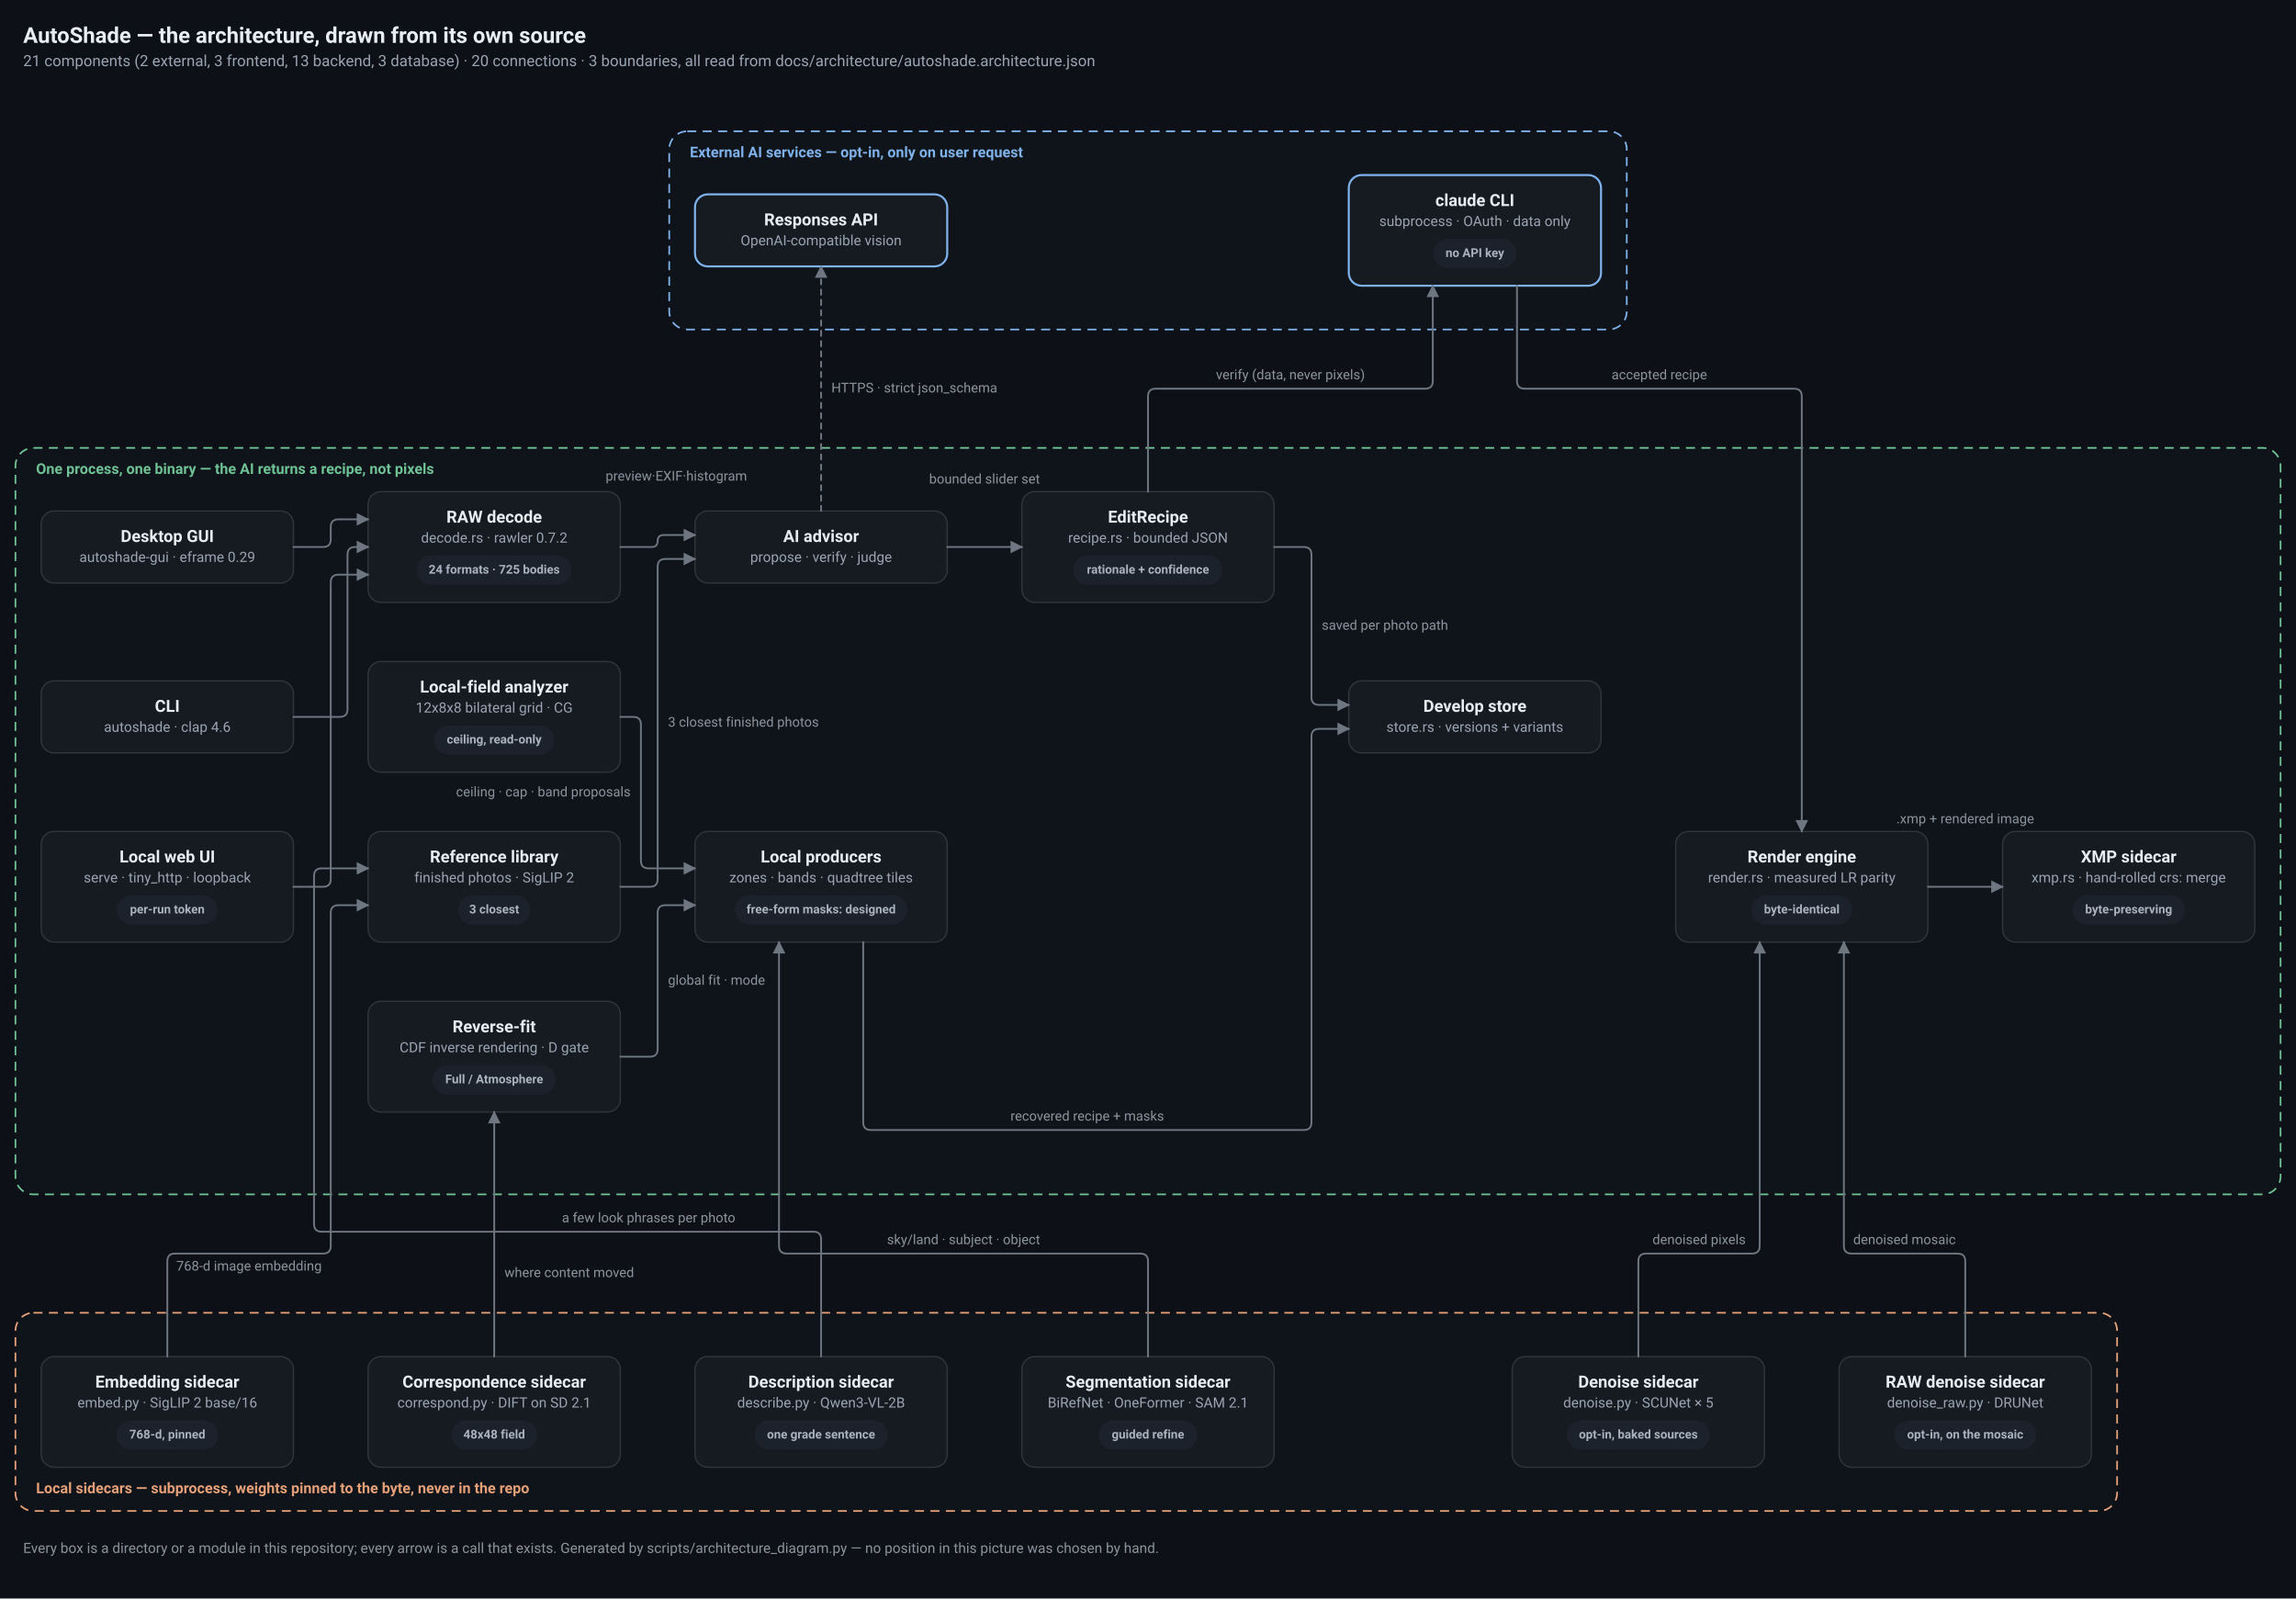
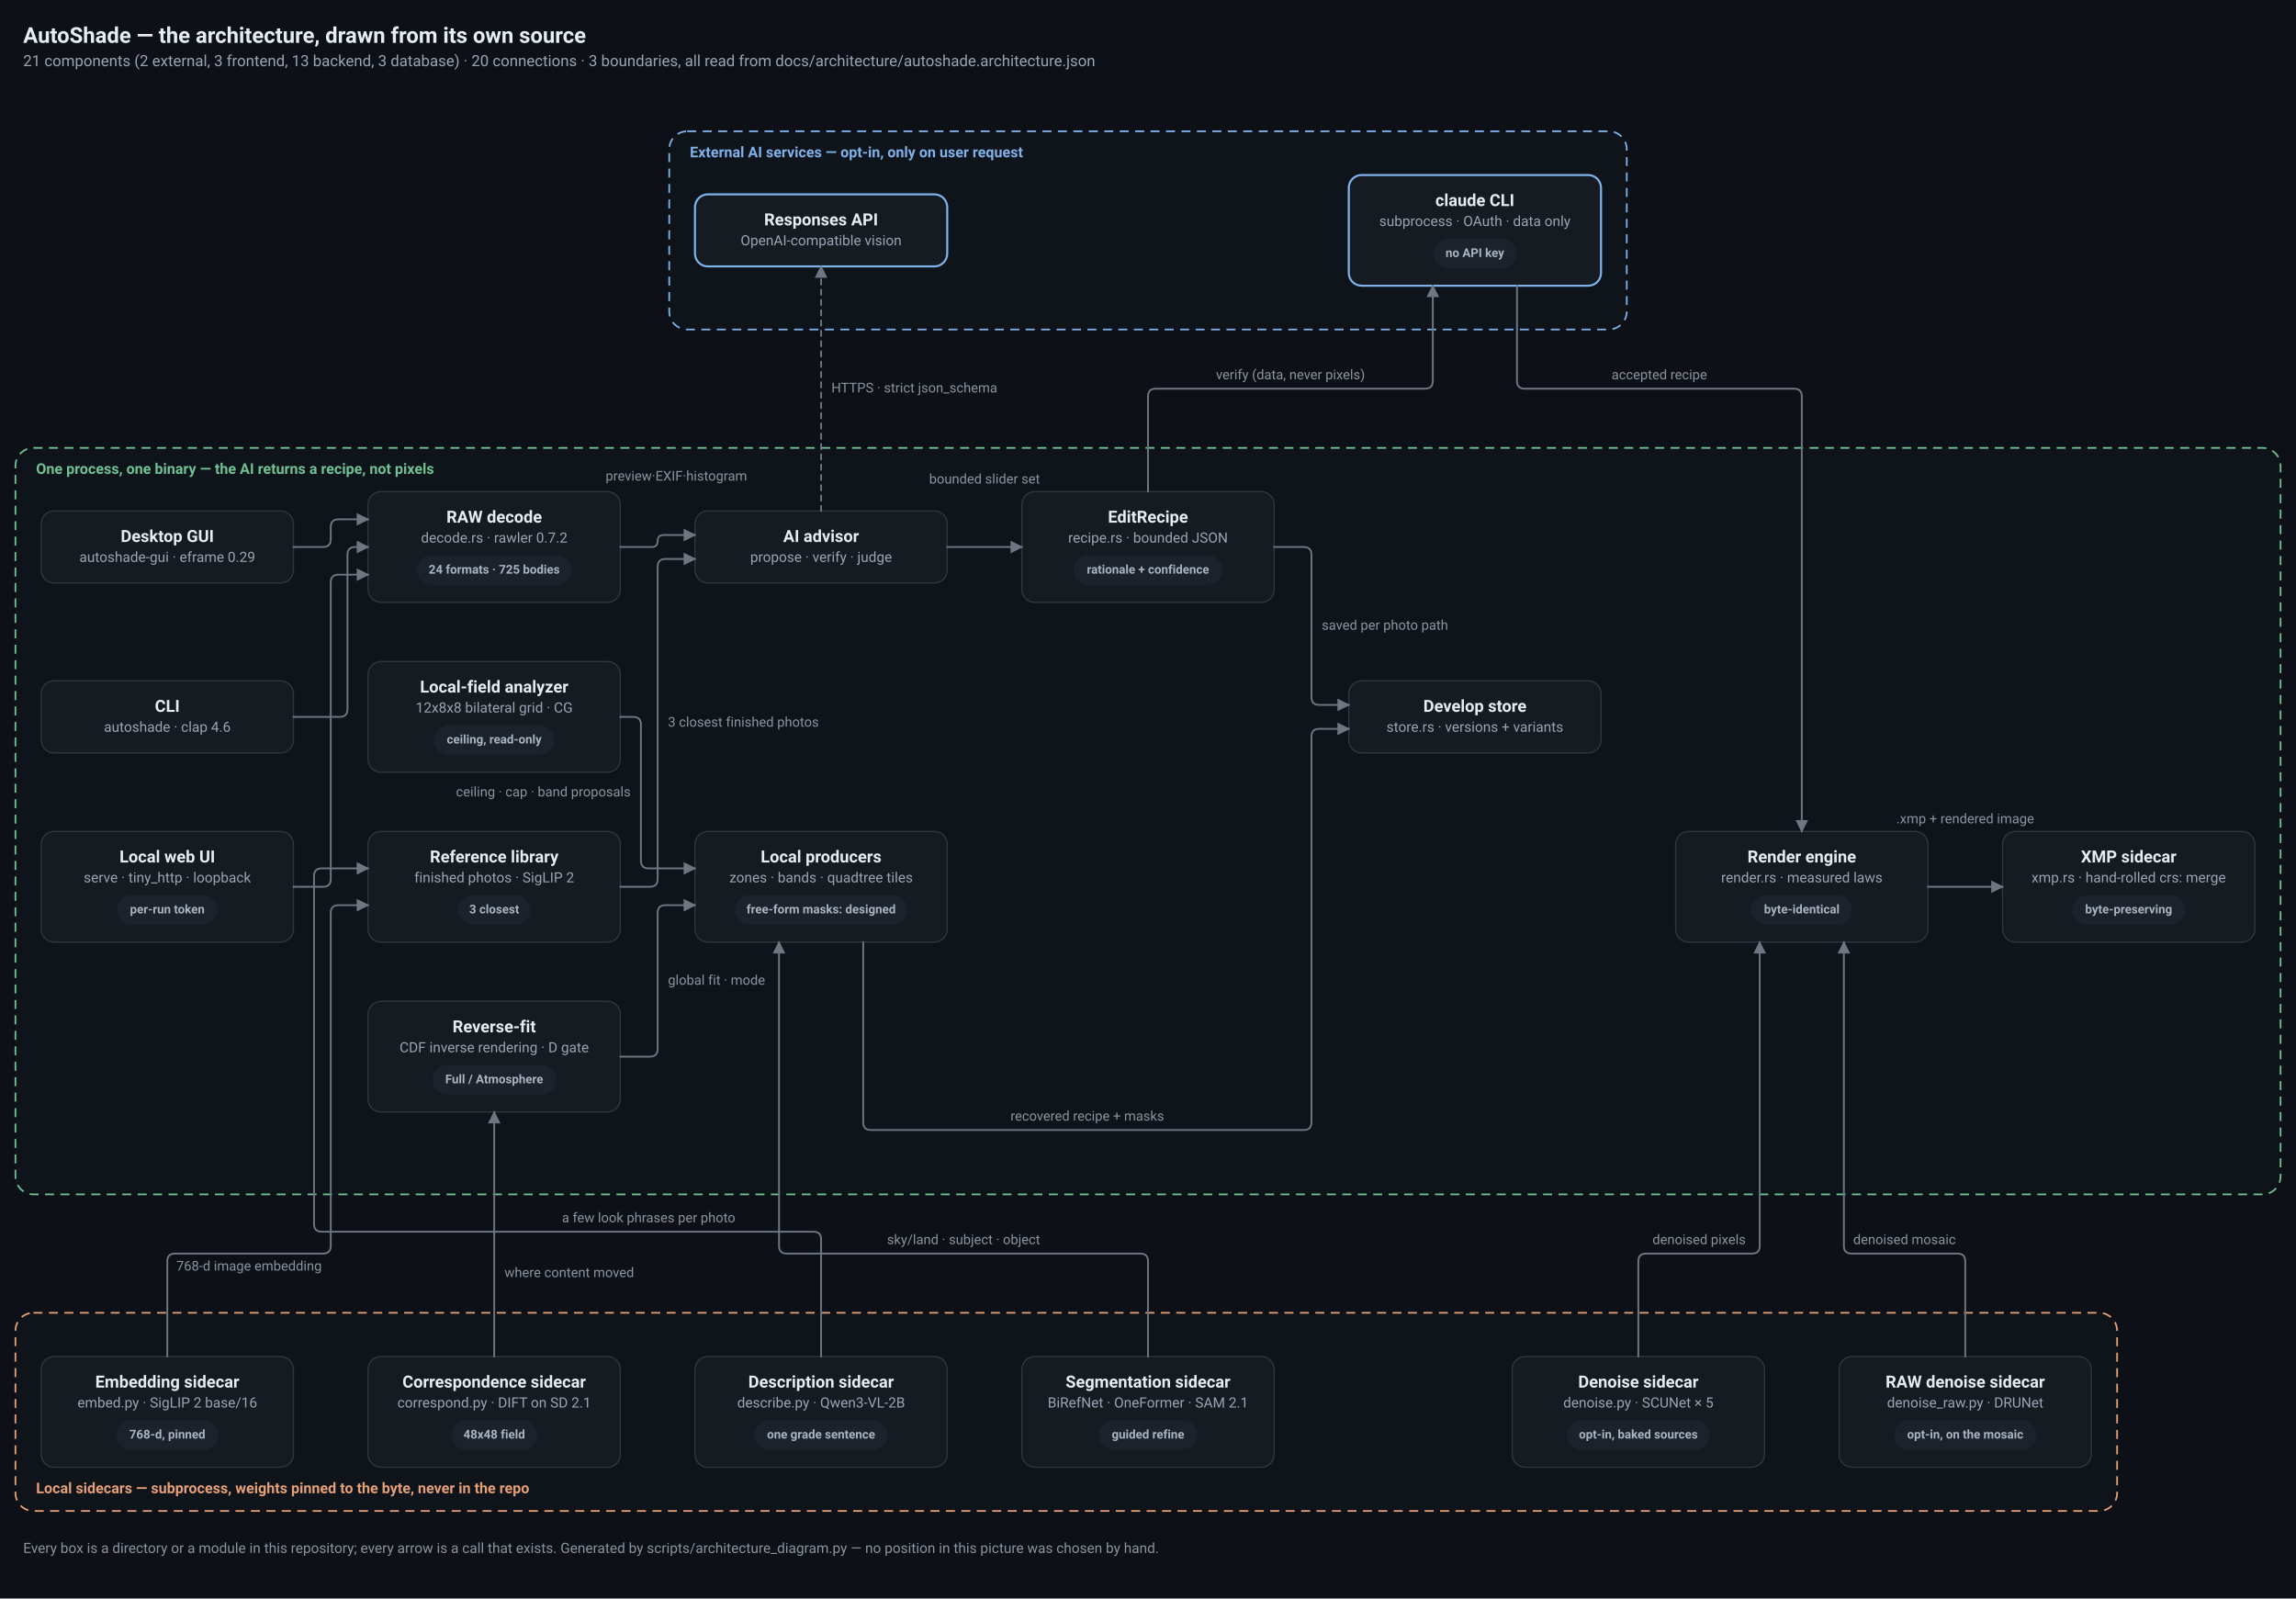
<svg xmlns="http://www.w3.org/2000/svg" viewBox="0 0 1784 1242" width="1784" height="1242" role="img" aria-labelledby="dg-title-architecture" preserveAspectRatio="xMidYMid meet">
  <defs>
    <marker id="dg-architecture-arrow" viewBox="0 0 10 10" refX="9" refY="5" markerWidth="7" markerHeight="7" orient="auto-start-reverse">
      <path d="M 0 0 L 10 5 L 0 10 z" fill="#6e7681" />
    </marker>
  </defs>
  <rect width="1784" height="1242" rx="0" fill="#0d1117" />
  <text x="18" y="33.3" text-anchor="start" font-family="-apple-system, BlinkMacSystemFont, 'Segoe UI', Roboto, 'Helvetica Neue', Arial, sans-serif" font-size="17" font-weight="700" fill="#e6edf3">AutoShade — the architecture, drawn from its own source</text>
  <text x="18" y="51.4" text-anchor="start" font-family="-apple-system, BlinkMacSystemFont, 'Segoe UI', Roboto, 'Helvetica Neue', Arial, sans-serif" font-size="12" font-weight="400" fill="#9aa4b2">21 components (2 external, 3 frontend, 13 backend, 3 database) · 20 connections · 3 boundaries, all read from docs/architecture/autoshade.architecture.json</text>
  <rect x="520" y="102" width="744" height="154" rx="14" fill="#0f141b" stroke="#7fb2ea" stroke-width="1.3" stroke-dasharray="7 5" />
  <rect x="12" y="348" width="1760" height="580" rx="14" fill="#0f141b" stroke="#6fc294" stroke-width="1.3" stroke-dasharray="7 5" />
  <rect x="12" y="1020" width="1633" height="154" rx="14" fill="#0f141b" stroke="#e6a077" stroke-width="1.3" stroke-dasharray="7 5" />
  <rect x="540" y="151" width="196" height="56" rx="10" fill="#161b22" stroke="#7fb2ea" stroke-width="1.6" />
  <text x="638" y="175.1" text-anchor="middle" font-family="-apple-system, BlinkMacSystemFont, 'Segoe UI', Roboto, 'Helvetica Neue', Arial, sans-serif" font-size="13" font-weight="600" fill="#e6edf3">Responses API</text>
  <text x="638" y="190.6" text-anchor="middle" font-family="-apple-system, BlinkMacSystemFont, 'Segoe UI', Roboto, 'Helvetica Neue', Arial, sans-serif" font-size="11" font-weight="400" fill="#9aa4b2">OpenAI-compatible vision</text>
  <rect x="1048" y="136" width="196" height="86" rx="10" fill="#161b22" stroke="#7fb2ea" stroke-width="1.6" />
  <text x="1146" y="160.1" text-anchor="middle" font-family="-apple-system, BlinkMacSystemFont, 'Segoe UI', Roboto, 'Helvetica Neue', Arial, sans-serif" font-size="13" font-weight="600" fill="#e6edf3">claude CLI</text>
  <text x="1146" y="175.6" text-anchor="middle" font-family="-apple-system, BlinkMacSystemFont, 'Segoe UI', Roboto, 'Helvetica Neue', Arial, sans-serif" font-size="11" font-weight="400" fill="#9aa4b2">subprocess · OAuth · data only</text>
  <rect x="1114.1" y="186" width="63.8" height="22" rx="11" fill="#1b222b" stroke="#1b222b" stroke-width="0.8" />
  <text x="1146" y="199.7" text-anchor="middle" font-family="-apple-system, BlinkMacSystemFont, 'Segoe UI', Roboto, 'Helvetica Neue', Arial, sans-serif" font-size="9.5" font-weight="600" fill="#aab4c0">no API key</text>
  <rect x="32" y="397" width="196" height="56" rx="10" fill="#161b22" stroke="#30363d" stroke-width="1" />
  <text x="130" y="421.1" text-anchor="middle" font-family="-apple-system, BlinkMacSystemFont, 'Segoe UI', Roboto, 'Helvetica Neue', Arial, sans-serif" font-size="13" font-weight="600" fill="#e6edf3">Desktop GUI</text>
  <text x="130" y="436.6" text-anchor="middle" font-family="-apple-system, BlinkMacSystemFont, 'Segoe UI', Roboto, 'Helvetica Neue', Arial, sans-serif" font-size="11" font-weight="400" fill="#9aa4b2">autoshade-gui · eframe 0.29</text>
  <rect x="32" y="529" width="196" height="56" rx="10" fill="#161b22" stroke="#30363d" stroke-width="1" />
  <text x="130" y="553.1" text-anchor="middle" font-family="-apple-system, BlinkMacSystemFont, 'Segoe UI', Roboto, 'Helvetica Neue', Arial, sans-serif" font-size="13" font-weight="600" fill="#e6edf3">CLI</text>
  <text x="130" y="568.6" text-anchor="middle" font-family="-apple-system, BlinkMacSystemFont, 'Segoe UI', Roboto, 'Helvetica Neue', Arial, sans-serif" font-size="11" font-weight="400" fill="#9aa4b2">autoshade · clap 4.6</text>
  <rect x="32" y="646" width="196" height="86" rx="10" fill="#161b22" stroke="#30363d" stroke-width="1" />
  <text x="130" y="670.1" text-anchor="middle" font-family="-apple-system, BlinkMacSystemFont, 'Segoe UI', Roboto, 'Helvetica Neue', Arial, sans-serif" font-size="13" font-weight="600" fill="#e6edf3">Local web UI</text>
  <text x="130" y="685.6" text-anchor="middle" font-family="-apple-system, BlinkMacSystemFont, 'Segoe UI', Roboto, 'Helvetica Neue', Arial, sans-serif" font-size="11" font-weight="400" fill="#9aa4b2">serve · tiny_http · loopback</text>
  <rect x="91.4" y="696" width="77.2" height="22" rx="11" fill="#1b222b" stroke="#1b222b" stroke-width="0.8" />
  <text x="130" y="709.7" text-anchor="middle" font-family="-apple-system, BlinkMacSystemFont, 'Segoe UI', Roboto, 'Helvetica Neue', Arial, sans-serif" font-size="9.5" font-weight="600" fill="#aab4c0">per-run token</text>
  <rect x="286" y="382" width="196" height="86" rx="10" fill="#161b22" stroke="#30363d" stroke-width="1" />
  <text x="384" y="406.1" text-anchor="middle" font-family="-apple-system, BlinkMacSystemFont, 'Segoe UI', Roboto, 'Helvetica Neue', Arial, sans-serif" font-size="13" font-weight="600" fill="#e6edf3">RAW decode</text>
  <text x="384" y="421.6" text-anchor="middle" font-family="-apple-system, BlinkMacSystemFont, 'Segoe UI', Roboto, 'Helvetica Neue', Arial, sans-serif" font-size="11" font-weight="400" fill="#9aa4b2">decode.rs · rawler 0.7.2</text>
  <rect x="324.4" y="432" width="119.2" height="22" rx="11" fill="#1b222b" stroke="#1b222b" stroke-width="0.8" />
  <text x="384" y="445.7" text-anchor="middle" font-family="-apple-system, BlinkMacSystemFont, 'Segoe UI', Roboto, 'Helvetica Neue', Arial, sans-serif" font-size="9.5" font-weight="600" fill="#aab4c0">24 formats · 725 bodies</text>
  <rect x="540" y="397" width="196" height="56" rx="10" fill="#161b22" stroke="#30363d" stroke-width="1" />
  <text x="638" y="421.1" text-anchor="middle" font-family="-apple-system, BlinkMacSystemFont, 'Segoe UI', Roboto, 'Helvetica Neue', Arial, sans-serif" font-size="13" font-weight="600" fill="#e6edf3">AI advisor</text>
  <text x="638" y="436.6" text-anchor="middle" font-family="-apple-system, BlinkMacSystemFont, 'Segoe UI', Roboto, 'Helvetica Neue', Arial, sans-serif" font-size="11" font-weight="400" fill="#9aa4b2">propose · verify · judge</text>
  <rect x="794" y="382" width="196" height="86" rx="10" fill="#161b22" stroke="#30363d" stroke-width="1" />
  <text x="892" y="406.1" text-anchor="middle" font-family="-apple-system, BlinkMacSystemFont, 'Segoe UI', Roboto, 'Helvetica Neue', Arial, sans-serif" font-size="13" font-weight="600" fill="#e6edf3">EditRecipe</text>
  <text x="892" y="421.6" text-anchor="middle" font-family="-apple-system, BlinkMacSystemFont, 'Segoe UI', Roboto, 'Helvetica Neue', Arial, sans-serif" font-size="11" font-weight="400" fill="#9aa4b2">recipe.rs · bounded JSON</text>
  <rect x="834.4" y="432" width="115.1" height="22" rx="11" fill="#1b222b" stroke="#1b222b" stroke-width="0.8" />
  <text x="892" y="445.7" text-anchor="middle" font-family="-apple-system, BlinkMacSystemFont, 'Segoe UI', Roboto, 'Helvetica Neue', Arial, sans-serif" font-size="9.5" font-weight="600" fill="#aab4c0">rationale + confidence</text>
  <rect x="1302" y="646" width="196" height="86" rx="10" fill="#161b22" stroke="#30363d" stroke-width="1" />
  <text x="1400" y="670.1" text-anchor="middle" font-family="-apple-system, BlinkMacSystemFont, 'Segoe UI', Roboto, 'Helvetica Neue', Arial, sans-serif" font-size="13" font-weight="600" fill="#e6edf3">Render engine</text>
-   <text x="1400" y="685.6" text-anchor="middle" font-family="-apple-system, BlinkMacSystemFont, 'Segoe UI', Roboto, 'Helvetica Neue', Arial, sans-serif" font-size="11" font-weight="400" fill="#9aa4b2">render.rs · measured LR parity</text>
+   <text x="1400" y="685.6" text-anchor="middle" font-family="-apple-system, BlinkMacSystemFont, 'Segoe UI', Roboto, 'Helvetica Neue', Arial, sans-serif" font-size="11" font-weight="400" fill="#9aa4b2">render.rs · measured laws</text>
  <rect x="1361.3" y="696" width="77.4" height="22" rx="11" fill="#1b222b" stroke="#1b222b" stroke-width="0.8" />
  <text x="1400" y="709.7" text-anchor="middle" font-family="-apple-system, BlinkMacSystemFont, 'Segoe UI', Roboto, 'Helvetica Neue', Arial, sans-serif" font-size="9.5" font-weight="600" fill="#aab4c0">byte-identical</text>
  <rect x="286" y="646" width="196" height="86" rx="10" fill="#161b22" stroke="#30363d" stroke-width="1" />
  <text x="384" y="670.1" text-anchor="middle" font-family="-apple-system, BlinkMacSystemFont, 'Segoe UI', Roboto, 'Helvetica Neue', Arial, sans-serif" font-size="13" font-weight="600" fill="#e6edf3">Reference library</text>
  <text x="384" y="685.6" text-anchor="middle" font-family="-apple-system, BlinkMacSystemFont, 'Segoe UI', Roboto, 'Helvetica Neue', Arial, sans-serif" font-size="11" font-weight="400" fill="#9aa4b2">finished photos · SigLIP 2</text>
  <rect x="356.4" y="696" width="55.2" height="22" rx="11" fill="#1b222b" stroke="#1b222b" stroke-width="0.8" />
  <text x="384" y="709.7" text-anchor="middle" font-family="-apple-system, BlinkMacSystemFont, 'Segoe UI', Roboto, 'Helvetica Neue', Arial, sans-serif" font-size="9.5" font-weight="600" fill="#aab4c0">3 closest</text>
  <rect x="1048" y="529" width="196" height="56" rx="10" fill="#161b22" stroke="#30363d" stroke-width="1" />
  <text x="1146" y="553.1" text-anchor="middle" font-family="-apple-system, BlinkMacSystemFont, 'Segoe UI', Roboto, 'Helvetica Neue', Arial, sans-serif" font-size="13" font-weight="600" fill="#e6edf3">Develop store</text>
  <text x="1146" y="568.6" text-anchor="middle" font-family="-apple-system, BlinkMacSystemFont, 'Segoe UI', Roboto, 'Helvetica Neue', Arial, sans-serif" font-size="11" font-weight="400" fill="#9aa4b2">store.rs · versions + variants</text>
  <rect x="1556" y="646" width="196" height="86" rx="10" fill="#161b22" stroke="#30363d" stroke-width="1" />
  <text x="1654" y="670.1" text-anchor="middle" font-family="-apple-system, BlinkMacSystemFont, 'Segoe UI', Roboto, 'Helvetica Neue', Arial, sans-serif" font-size="13" font-weight="600" fill="#e6edf3">XMP sidecar</text>
  <text x="1654" y="685.6" text-anchor="middle" font-family="-apple-system, BlinkMacSystemFont, 'Segoe UI', Roboto, 'Helvetica Neue', Arial, sans-serif" font-size="11" font-weight="400" fill="#9aa4b2">xmp.rs · hand-rolled crs: merge</text>
  <rect x="1610.7" y="696" width="86.6" height="22" rx="11" fill="#1b222b" stroke="#1b222b" stroke-width="0.8" />
  <text x="1654" y="709.7" text-anchor="middle" font-family="-apple-system, BlinkMacSystemFont, 'Segoe UI', Roboto, 'Helvetica Neue', Arial, sans-serif" font-size="9.5" font-weight="600" fill="#aab4c0">byte-preserving</text>
  <rect x="286" y="778" width="196" height="86" rx="10" fill="#161b22" stroke="#30363d" stroke-width="1" />
  <text x="384" y="802.1" text-anchor="middle" font-family="-apple-system, BlinkMacSystemFont, 'Segoe UI', Roboto, 'Helvetica Neue', Arial, sans-serif" font-size="13" font-weight="600" fill="#e6edf3">Reverse-fit</text>
  <text x="384" y="817.6" text-anchor="middle" font-family="-apple-system, BlinkMacSystemFont, 'Segoe UI', Roboto, 'Helvetica Neue', Arial, sans-serif" font-size="11" font-weight="400" fill="#9aa4b2">CDF inverse rendering · D gate</text>
  <rect x="336.5" y="828" width="95" height="22" rx="11" fill="#1b222b" stroke="#1b222b" stroke-width="0.8" />
  <text x="384" y="841.7" text-anchor="middle" font-family="-apple-system, BlinkMacSystemFont, 'Segoe UI', Roboto, 'Helvetica Neue', Arial, sans-serif" font-size="9.5" font-weight="600" fill="#aab4c0">Full / Atmosphere</text>
  <rect x="540" y="646" width="196" height="86" rx="10" fill="#161b22" stroke="#30363d" stroke-width="1" />
  <text x="638" y="670.1" text-anchor="middle" font-family="-apple-system, BlinkMacSystemFont, 'Segoe UI', Roboto, 'Helvetica Neue', Arial, sans-serif" font-size="13" font-weight="600" fill="#e6edf3">Local producers</text>
  <text x="638" y="685.6" text-anchor="middle" font-family="-apple-system, BlinkMacSystemFont, 'Segoe UI', Roboto, 'Helvetica Neue', Arial, sans-serif" font-size="11" font-weight="400" fill="#9aa4b2">zones · bands · quadtree tiles</text>
  <rect x="571.5" y="696" width="132.9" height="22" rx="11" fill="#1b222b" stroke="#1b222b" stroke-width="0.8" />
  <text x="638" y="709.7" text-anchor="middle" font-family="-apple-system, BlinkMacSystemFont, 'Segoe UI', Roboto, 'Helvetica Neue', Arial, sans-serif" font-size="9.5" font-weight="600" fill="#aab4c0">free-form masks: designed</text>
  <rect x="286" y="514" width="196" height="86" rx="10" fill="#161b22" stroke="#30363d" stroke-width="1" />
  <text x="384" y="538.1" text-anchor="middle" font-family="-apple-system, BlinkMacSystemFont, 'Segoe UI', Roboto, 'Helvetica Neue', Arial, sans-serif" font-size="13" font-weight="600" fill="#e6edf3">Local-field analyzer</text>
  <text x="384" y="553.6" text-anchor="middle" font-family="-apple-system, BlinkMacSystemFont, 'Segoe UI', Roboto, 'Helvetica Neue', Arial, sans-serif" font-size="11" font-weight="400" fill="#9aa4b2">12x8x8 bilateral grid · CG</text>
  <rect x="337.7" y="564" width="92.6" height="22" rx="11" fill="#1b222b" stroke="#1b222b" stroke-width="0.8" />
  <text x="384" y="577.7" text-anchor="middle" font-family="-apple-system, BlinkMacSystemFont, 'Segoe UI', Roboto, 'Helvetica Neue', Arial, sans-serif" font-size="9.5" font-weight="600" fill="#aab4c0">ceiling, read-only</text>
  <rect x="32" y="1054" width="196" height="86" rx="10" fill="#161b22" stroke="#30363d" stroke-width="1" />
  <text x="130" y="1078.1" text-anchor="middle" font-family="-apple-system, BlinkMacSystemFont, 'Segoe UI', Roboto, 'Helvetica Neue', Arial, sans-serif" font-size="13" font-weight="600" fill="#e6edf3">Embedding sidecar</text>
  <text x="130" y="1093.6" text-anchor="middle" font-family="-apple-system, BlinkMacSystemFont, 'Segoe UI', Roboto, 'Helvetica Neue', Arial, sans-serif" font-size="11" font-weight="400" fill="#9aa4b2">embed.py · SigLIP 2 base/16</text>
  <rect x="90.9" y="1104" width="78.2" height="22" rx="11" fill="#1b222b" stroke="#1b222b" stroke-width="0.8" />
  <text x="130" y="1117.7" text-anchor="middle" font-family="-apple-system, BlinkMacSystemFont, 'Segoe UI', Roboto, 'Helvetica Neue', Arial, sans-serif" font-size="9.5" font-weight="600" fill="#aab4c0">768-d, pinned</text>
  <rect x="286" y="1054" width="196" height="86" rx="10" fill="#161b22" stroke="#30363d" stroke-width="1" />
  <text x="384" y="1078.1" text-anchor="middle" font-family="-apple-system, BlinkMacSystemFont, 'Segoe UI', Roboto, 'Helvetica Neue', Arial, sans-serif" font-size="13" font-weight="600" fill="#e6edf3">Correspondence sidecar</text>
  <text x="384" y="1093.6" text-anchor="middle" font-family="-apple-system, BlinkMacSystemFont, 'Segoe UI', Roboto, 'Helvetica Neue', Arial, sans-serif" font-size="11" font-weight="400" fill="#9aa4b2">correspond.py · DIFT on SD 2.1</text>
  <rect x="351.1" y="1104" width="65.9" height="22" rx="11" fill="#1b222b" stroke="#1b222b" stroke-width="0.8" />
  <text x="384" y="1117.7" text-anchor="middle" font-family="-apple-system, BlinkMacSystemFont, 'Segoe UI', Roboto, 'Helvetica Neue', Arial, sans-serif" font-size="9.5" font-weight="600" fill="#aab4c0">48x48 field</text>
  <rect x="794" y="1054" width="196" height="86" rx="10" fill="#161b22" stroke="#30363d" stroke-width="1" />
  <text x="892" y="1078.1" text-anchor="middle" font-family="-apple-system, BlinkMacSystemFont, 'Segoe UI', Roboto, 'Helvetica Neue', Arial, sans-serif" font-size="13" font-weight="600" fill="#e6edf3">Segmentation sidecar</text>
  <text x="892" y="1093.6" text-anchor="middle" font-family="-apple-system, BlinkMacSystemFont, 'Segoe UI', Roboto, 'Helvetica Neue', Arial, sans-serif" font-size="11" font-weight="400" fill="#9aa4b2">BiRefNet · OneFormer · SAM 2.1</text>
  <rect x="854.2" y="1104" width="75.7" height="22" rx="11" fill="#1b222b" stroke="#1b222b" stroke-width="0.8" />
  <text x="892" y="1117.7" text-anchor="middle" font-family="-apple-system, BlinkMacSystemFont, 'Segoe UI', Roboto, 'Helvetica Neue', Arial, sans-serif" font-size="9.5" font-weight="600" fill="#aab4c0">guided refine</text>
  <rect x="540" y="1054" width="196" height="86" rx="10" fill="#161b22" stroke="#30363d" stroke-width="1" />
  <text x="638" y="1078.1" text-anchor="middle" font-family="-apple-system, BlinkMacSystemFont, 'Segoe UI', Roboto, 'Helvetica Neue', Arial, sans-serif" font-size="13" font-weight="600" fill="#e6edf3">Description sidecar</text>
  <text x="638" y="1093.6" text-anchor="middle" font-family="-apple-system, BlinkMacSystemFont, 'Segoe UI', Roboto, 'Helvetica Neue', Arial, sans-serif" font-size="11" font-weight="400" fill="#9aa4b2">describe.py · Qwen3-VL-2B</text>
  <rect x="586.7" y="1104" width="102.6" height="22" rx="11" fill="#1b222b" stroke="#1b222b" stroke-width="0.8" />
  <text x="638" y="1117.7" text-anchor="middle" font-family="-apple-system, BlinkMacSystemFont, 'Segoe UI', Roboto, 'Helvetica Neue', Arial, sans-serif" font-size="9.5" font-weight="600" fill="#aab4c0">one grade sentence</text>
  <rect x="1175" y="1054" width="196" height="86" rx="10" fill="#161b22" stroke="#30363d" stroke-width="1" />
  <text x="1273" y="1078.1" text-anchor="middle" font-family="-apple-system, BlinkMacSystemFont, 'Segoe UI', Roboto, 'Helvetica Neue', Arial, sans-serif" font-size="13" font-weight="600" fill="#e6edf3">Denoise sidecar</text>
  <text x="1273" y="1093.6" text-anchor="middle" font-family="-apple-system, BlinkMacSystemFont, 'Segoe UI', Roboto, 'Helvetica Neue', Arial, sans-serif" font-size="11" font-weight="400" fill="#9aa4b2">denoise.py · SCUNet × 5</text>
  <rect x="1217.9" y="1104" width="110.2" height="22" rx="11" fill="#1b222b" stroke="#1b222b" stroke-width="0.8" />
  <text x="1273" y="1117.7" text-anchor="middle" font-family="-apple-system, BlinkMacSystemFont, 'Segoe UI', Roboto, 'Helvetica Neue', Arial, sans-serif" font-size="9.5" font-weight="600" fill="#aab4c0">opt-in, baked sources</text>
  <rect x="1429" y="1054" width="196" height="86" rx="10" fill="#161b22" stroke="#30363d" stroke-width="1" />
  <text x="1527" y="1078.1" text-anchor="middle" font-family="-apple-system, BlinkMacSystemFont, 'Segoe UI', Roboto, 'Helvetica Neue', Arial, sans-serif" font-size="13" font-weight="600" fill="#e6edf3">RAW denoise sidecar</text>
  <text x="1527" y="1093.6" text-anchor="middle" font-family="-apple-system, BlinkMacSystemFont, 'Segoe UI', Roboto, 'Helvetica Neue', Arial, sans-serif" font-size="11" font-weight="400" fill="#9aa4b2">denoise_raw.py · DRUNet</text>
  <rect x="1472.2" y="1104" width="109.6" height="22" rx="11" fill="#1b222b" stroke="#1b222b" stroke-width="0.8" />
  <text x="1527" y="1117.7" text-anchor="middle" font-family="-apple-system, BlinkMacSystemFont, 'Segoe UI', Roboto, 'Helvetica Neue', Arial, sans-serif" font-size="9.5" font-weight="600" fill="#aab4c0">opt-in, on the mosaic</text>
  <path d="M 228 425 L 251 425 Q 257 425 257 419 L 257 409.5 Q 257 403.5 263 403.5 L 286 403.5" fill="none" stroke="#6e7681" stroke-width="1.4" stroke-linecap="round" stroke-linejoin="round" marker-end="url(#dg-architecture-arrow)" />
  <path d="M 228 557 L 264 557 Q 270 557 270 551 L 270 431 Q 270 425 276 425 L 286 425" fill="none" stroke="#6e7681" stroke-width="1.4" stroke-linecap="round" stroke-linejoin="round" marker-end="url(#dg-architecture-arrow)" />
  <path d="M 228 689 L 251 689 Q 257 689 257 683 L 257 452.5 Q 257 446.5 263 446.5 L 286 446.5" fill="none" stroke="#6e7681" stroke-width="1.4" stroke-linecap="round" stroke-linejoin="round" marker-end="url(#dg-architecture-arrow)" />
  <path d="M 482 425 L 506.3 425 Q 511 425 511 420.3 L 511 420.3 Q 511 415.7 515.7 415.7 L 540 415.7" fill="none" stroke="#6e7681" stroke-width="1.4" stroke-linecap="round" stroke-linejoin="round" marker-end="url(#dg-architecture-arrow)" />
  <path d="M 638 397 L 638 207" fill="none" stroke="#6e7681" stroke-width="1.4" stroke-linecap="round" stroke-linejoin="round" stroke-dasharray="4 4" marker-end="url(#dg-architecture-arrow)" />
  <path d="M 736 425 L 794 425" fill="none" stroke="#6e7681" stroke-width="1.4" stroke-linecap="round" stroke-linejoin="round" marker-end="url(#dg-architecture-arrow)" />
  <path d="M 892 382 L 892 308 Q 892 302 898 302 L 1107.3 302 Q 1113.3 302 1113.3 296 L 1113.3 222" fill="none" stroke="#6e7681" stroke-width="1.4" stroke-linecap="round" stroke-linejoin="round" marker-end="url(#dg-architecture-arrow)" />
  <path d="M 1178.7 222 L 1178.7 296 Q 1178.7 302 1184.7 302 L 1394 302 Q 1400 302 1400 308 L 1400 646" fill="none" stroke="#6e7681" stroke-width="1.4" stroke-linecap="round" stroke-linejoin="round" marker-end="url(#dg-architecture-arrow)" />
  <path d="M 1498 689 L 1556 689" fill="none" stroke="#6e7681" stroke-width="1.4" stroke-linecap="round" stroke-linejoin="round" marker-end="url(#dg-architecture-arrow)" />
  <path d="M 990 425 L 1013 425 Q 1019 425 1019 431 L 1019 541.7 Q 1019 547.7 1025 547.7 L 1048 547.7" fill="none" stroke="#6e7681" stroke-width="1.4" stroke-linecap="round" stroke-linejoin="round" marker-end="url(#dg-architecture-arrow)" />
  <path d="M 482 689 L 505 689 Q 511 689 511 683 L 511 440.3 Q 511 434.3 517 434.3 L 540 434.3" fill="none" stroke="#6e7681" stroke-width="1.4" stroke-linecap="round" stroke-linejoin="round" marker-end="url(#dg-architecture-arrow)" />
  <path d="M 130 1054 L 130 980 Q 130 974 136 974 L 251 974 Q 257 974 257 968 L 257 709.3 Q 257 703.3 263 703.3 L 286 703.3" fill="none" stroke="#6e7681" stroke-width="1.4" stroke-linecap="round" stroke-linejoin="round" marker-end="url(#dg-architecture-arrow)" />
  <path d="M 482 821 L 505 821 Q 511 821 511 815 L 511 709.3 Q 511 703.3 517 703.3 L 540 703.3" fill="none" stroke="#6e7681" stroke-width="1.4" stroke-linecap="round" stroke-linejoin="round" marker-end="url(#dg-architecture-arrow)" />
  <path d="M 482 557 L 492 557 Q 498 557 498 563 L 498 668.7 Q 498 674.7 504 674.7 L 540 674.7" fill="none" stroke="#6e7681" stroke-width="1.4" stroke-linecap="round" stroke-linejoin="round" marker-end="url(#dg-architecture-arrow)" />
  <path d="M 670.7 732 L 670.7 872 Q 670.7 878 676.7 878 L 1013 878 Q 1019 878 1019 872 L 1019 572.3 Q 1019 566.3 1025 566.3 L 1048 566.3" fill="none" stroke="#6e7681" stroke-width="1.4" stroke-linecap="round" stroke-linejoin="round" marker-end="url(#dg-architecture-arrow)" />
  <path d="M 384 1054 L 384 864" fill="none" stroke="#6e7681" stroke-width="1.4" stroke-linecap="round" stroke-linejoin="round" marker-end="url(#dg-architecture-arrow)" />
  <path d="M 892 1054 L 892 980 Q 892 974 886 974 L 611.3 974 Q 605.3 974 605.3 968 L 605.3 732" fill="none" stroke="#6e7681" stroke-width="1.4" stroke-linecap="round" stroke-linejoin="round" marker-end="url(#dg-architecture-arrow)" />
  <path d="M 638 1054 L 638 963 Q 638 957 632 957 L 250 957 Q 244 957 244 951 L 244 680.7 Q 244 674.7 250 674.7 L 286 674.7" fill="none" stroke="#6e7681" stroke-width="1.4" stroke-linecap="round" stroke-linejoin="round" marker-end="url(#dg-architecture-arrow)" />
  <path d="M 1273 1054 L 1273 980 Q 1273 974 1279 974 L 1361.3 974 Q 1367.3 974 1367.3 968 L 1367.3 732" fill="none" stroke="#6e7681" stroke-width="1.4" stroke-linecap="round" stroke-linejoin="round" marker-end="url(#dg-architecture-arrow)" />
  <path d="M 1527 1054 L 1527 980 Q 1527 974 1521 974 L 1438.7 974 Q 1432.7 974 1432.7 968 L 1432.7 732" fill="none" stroke="#6e7681" stroke-width="1.4" stroke-linecap="round" stroke-linejoin="round" marker-end="url(#dg-architecture-arrow)" />
  <text x="536" y="122.2" text-anchor="start" font-family="-apple-system, BlinkMacSystemFont, 'Segoe UI', Roboto, 'Helvetica Neue', Arial, sans-serif" font-size="11.5" font-weight="700" fill="#7fb2ea">External AI services — opt-in, only on user request</text>
  <text x="28" y="368.2" text-anchor="start" font-family="-apple-system, BlinkMacSystemFont, 'Segoe UI', Roboto, 'Helvetica Neue', Arial, sans-serif" font-size="11.5" font-weight="700" fill="#6fc294">One process, one binary — the AI returns a recipe, not pixels</text>
  <text x="28" y="1160.2" text-anchor="start" font-family="-apple-system, BlinkMacSystemFont, 'Segoe UI', Roboto, 'Helvetica Neue', Arial, sans-serif" font-size="11.5" font-weight="700" fill="#e6a077">Local sidecars — subprocess, weights pinned to the byte, never in the repo</text>
  <text x="525.5" y="373.4" text-anchor="middle" font-family="-apple-system, BlinkMacSystemFont, 'Segoe UI', Roboto, 'Helvetica Neue', Arial, sans-serif" font-size="10.5" font-weight="400" fill="#8b949e">preview·EXIF·histogram</text>
  <text x="646" y="304.9" text-anchor="start" font-family="-apple-system, BlinkMacSystemFont, 'Segoe UI', Roboto, 'Helvetica Neue', Arial, sans-serif" font-size="10.5" font-weight="400" fill="#8b949e">HTTPS · strict json_schema</text>
  <text x="765" y="375.7" text-anchor="middle" font-family="-apple-system, BlinkMacSystemFont, 'Segoe UI', Roboto, 'Helvetica Neue', Arial, sans-serif" font-size="10.5" font-weight="400" fill="#8b949e">bounded slider set</text>
  <text x="1002.7" y="294.7" text-anchor="middle" font-family="-apple-system, BlinkMacSystemFont, 'Segoe UI', Roboto, 'Helvetica Neue', Arial, sans-serif" font-size="10.5" font-weight="400" fill="#8b949e">verify (data, never pixels)</text>
  <text x="1289.3" y="294.7" text-anchor="middle" font-family="-apple-system, BlinkMacSystemFont, 'Segoe UI', Roboto, 'Helvetica Neue', Arial, sans-serif" font-size="10.5" font-weight="400" fill="#8b949e">accepted recipe</text>
  <text x="1527" y="639.7" text-anchor="middle" font-family="-apple-system, BlinkMacSystemFont, 'Segoe UI', Roboto, 'Helvetica Neue', Arial, sans-serif" font-size="10.5" font-weight="400" fill="#8b949e">.xmp + rendered image</text>
  <text x="1027" y="489.3" text-anchor="start" font-family="-apple-system, BlinkMacSystemFont, 'Segoe UI', Roboto, 'Helvetica Neue', Arial, sans-serif" font-size="10.5" font-weight="400" fill="#8b949e">saved per photo path</text>
  <text x="519" y="564.6" text-anchor="start" font-family="-apple-system, BlinkMacSystemFont, 'Segoe UI', Roboto, 'Helvetica Neue', Arial, sans-serif" font-size="10.5" font-weight="400" fill="#8b949e">3 closest finished photos</text>
  <text x="193.5" y="987.2" text-anchor="middle" font-family="-apple-system, BlinkMacSystemFont, 'Segoe UI', Roboto, 'Helvetica Neue', Arial, sans-serif" font-size="10.5" font-weight="400" fill="#8b949e">768-d image embedding</text>
  <text x="519" y="765.1" text-anchor="start" font-family="-apple-system, BlinkMacSystemFont, 'Segoe UI', Roboto, 'Helvetica Neue', Arial, sans-serif" font-size="10.5" font-weight="400" fill="#8b949e">global fit · mode</text>
  <text x="490" y="618.8" text-anchor="end" font-family="-apple-system, BlinkMacSystemFont, 'Segoe UI', Roboto, 'Helvetica Neue', Arial, sans-serif" font-size="10.5" font-weight="400" fill="#8b949e">ceiling · cap · band proposals</text>
  <text x="844.8" y="870.7" text-anchor="middle" font-family="-apple-system, BlinkMacSystemFont, 'Segoe UI', Roboto, 'Helvetica Neue', Arial, sans-serif" font-size="10.5" font-weight="400" fill="#8b949e">recovered recipe + masks</text>
  <text x="392" y="992.3" text-anchor="start" font-family="-apple-system, BlinkMacSystemFont, 'Segoe UI', Roboto, 'Helvetica Neue', Arial, sans-serif" font-size="10.5" font-weight="400" fill="#8b949e">where content moved</text>
  <text x="748.7" y="966.7" text-anchor="middle" font-family="-apple-system, BlinkMacSystemFont, 'Segoe UI', Roboto, 'Helvetica Neue', Arial, sans-serif" font-size="10.5" font-weight="400" fill="#8b949e">sky/land · subject · object</text>
  <text x="504" y="949.7" text-anchor="middle" font-family="-apple-system, BlinkMacSystemFont, 'Segoe UI', Roboto, 'Helvetica Neue', Arial, sans-serif" font-size="10.5" font-weight="400" fill="#8b949e">a few look phrases per photo</text>
  <text x="1320.2" y="966.7" text-anchor="middle" font-family="-apple-system, BlinkMacSystemFont, 'Segoe UI', Roboto, 'Helvetica Neue', Arial, sans-serif" font-size="10.5" font-weight="400" fill="#8b949e">denoised pixels</text>
  <text x="1479.8" y="966.7" text-anchor="middle" font-family="-apple-system, BlinkMacSystemFont, 'Segoe UI', Roboto, 'Helvetica Neue', Arial, sans-serif" font-size="10.5" font-weight="400" fill="#8b949e">denoised mosaic</text>
  <text x="18" y="1206.6" text-anchor="start" font-family="-apple-system, BlinkMacSystemFont, 'Segoe UI', Roboto, 'Helvetica Neue', Arial, sans-serif" font-size="11" font-weight="400" fill="#8b949e">Every box is a directory or a module in this repository; every arrow is a call that exists. Generated by scripts/architecture_diagram.py — no position in this picture was chosen by hand.</text>
</svg>
